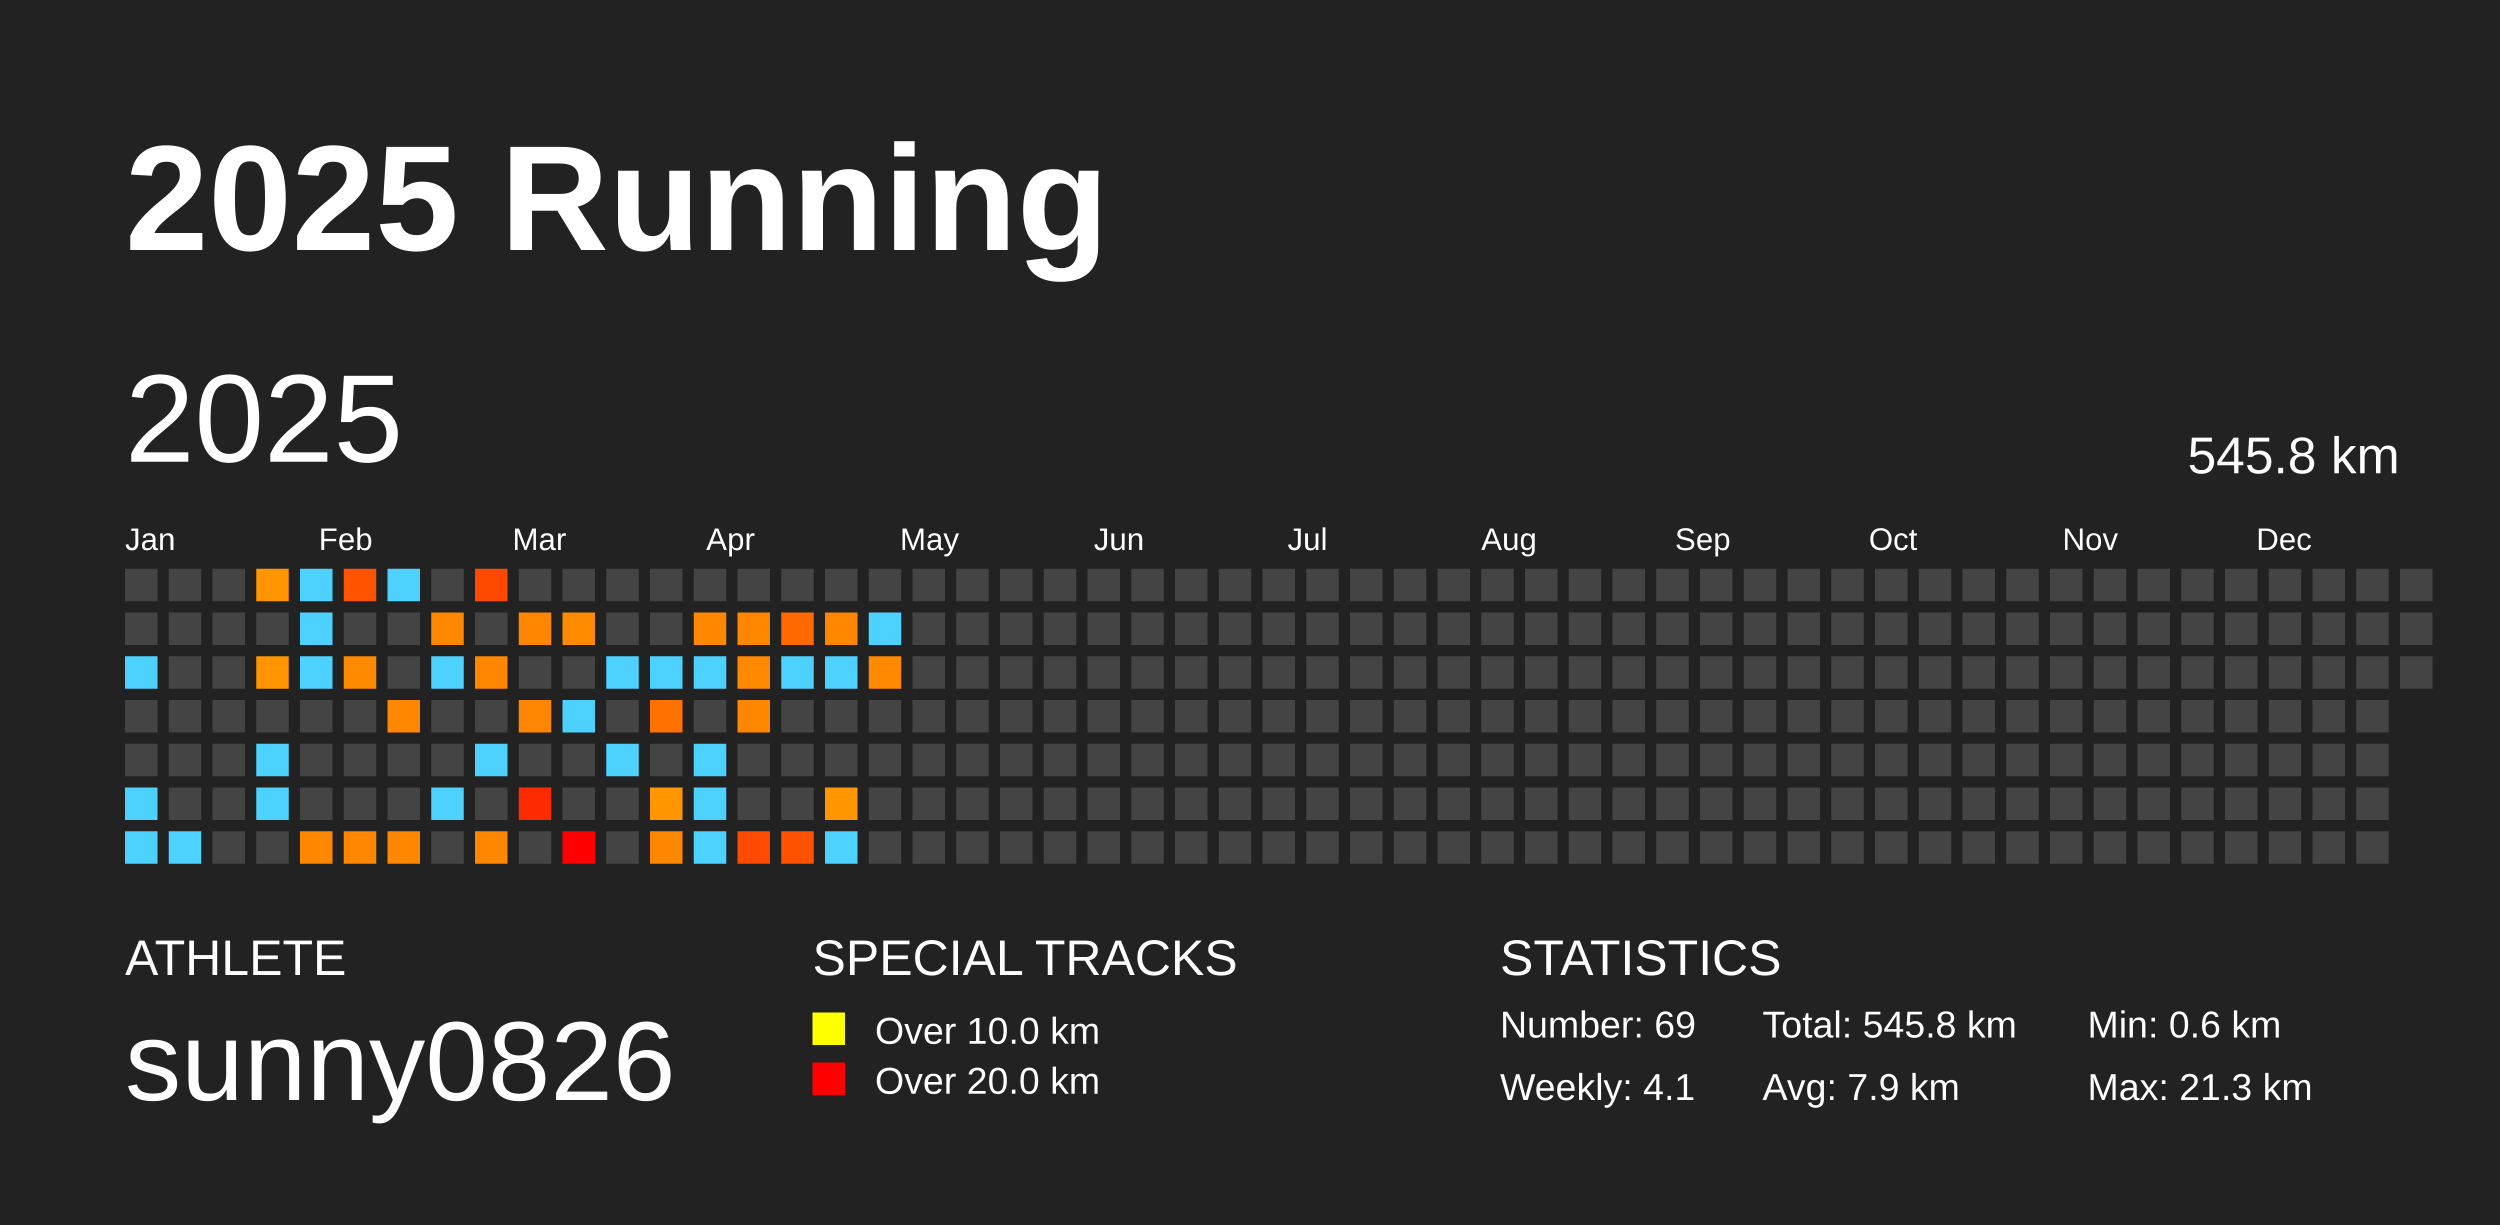
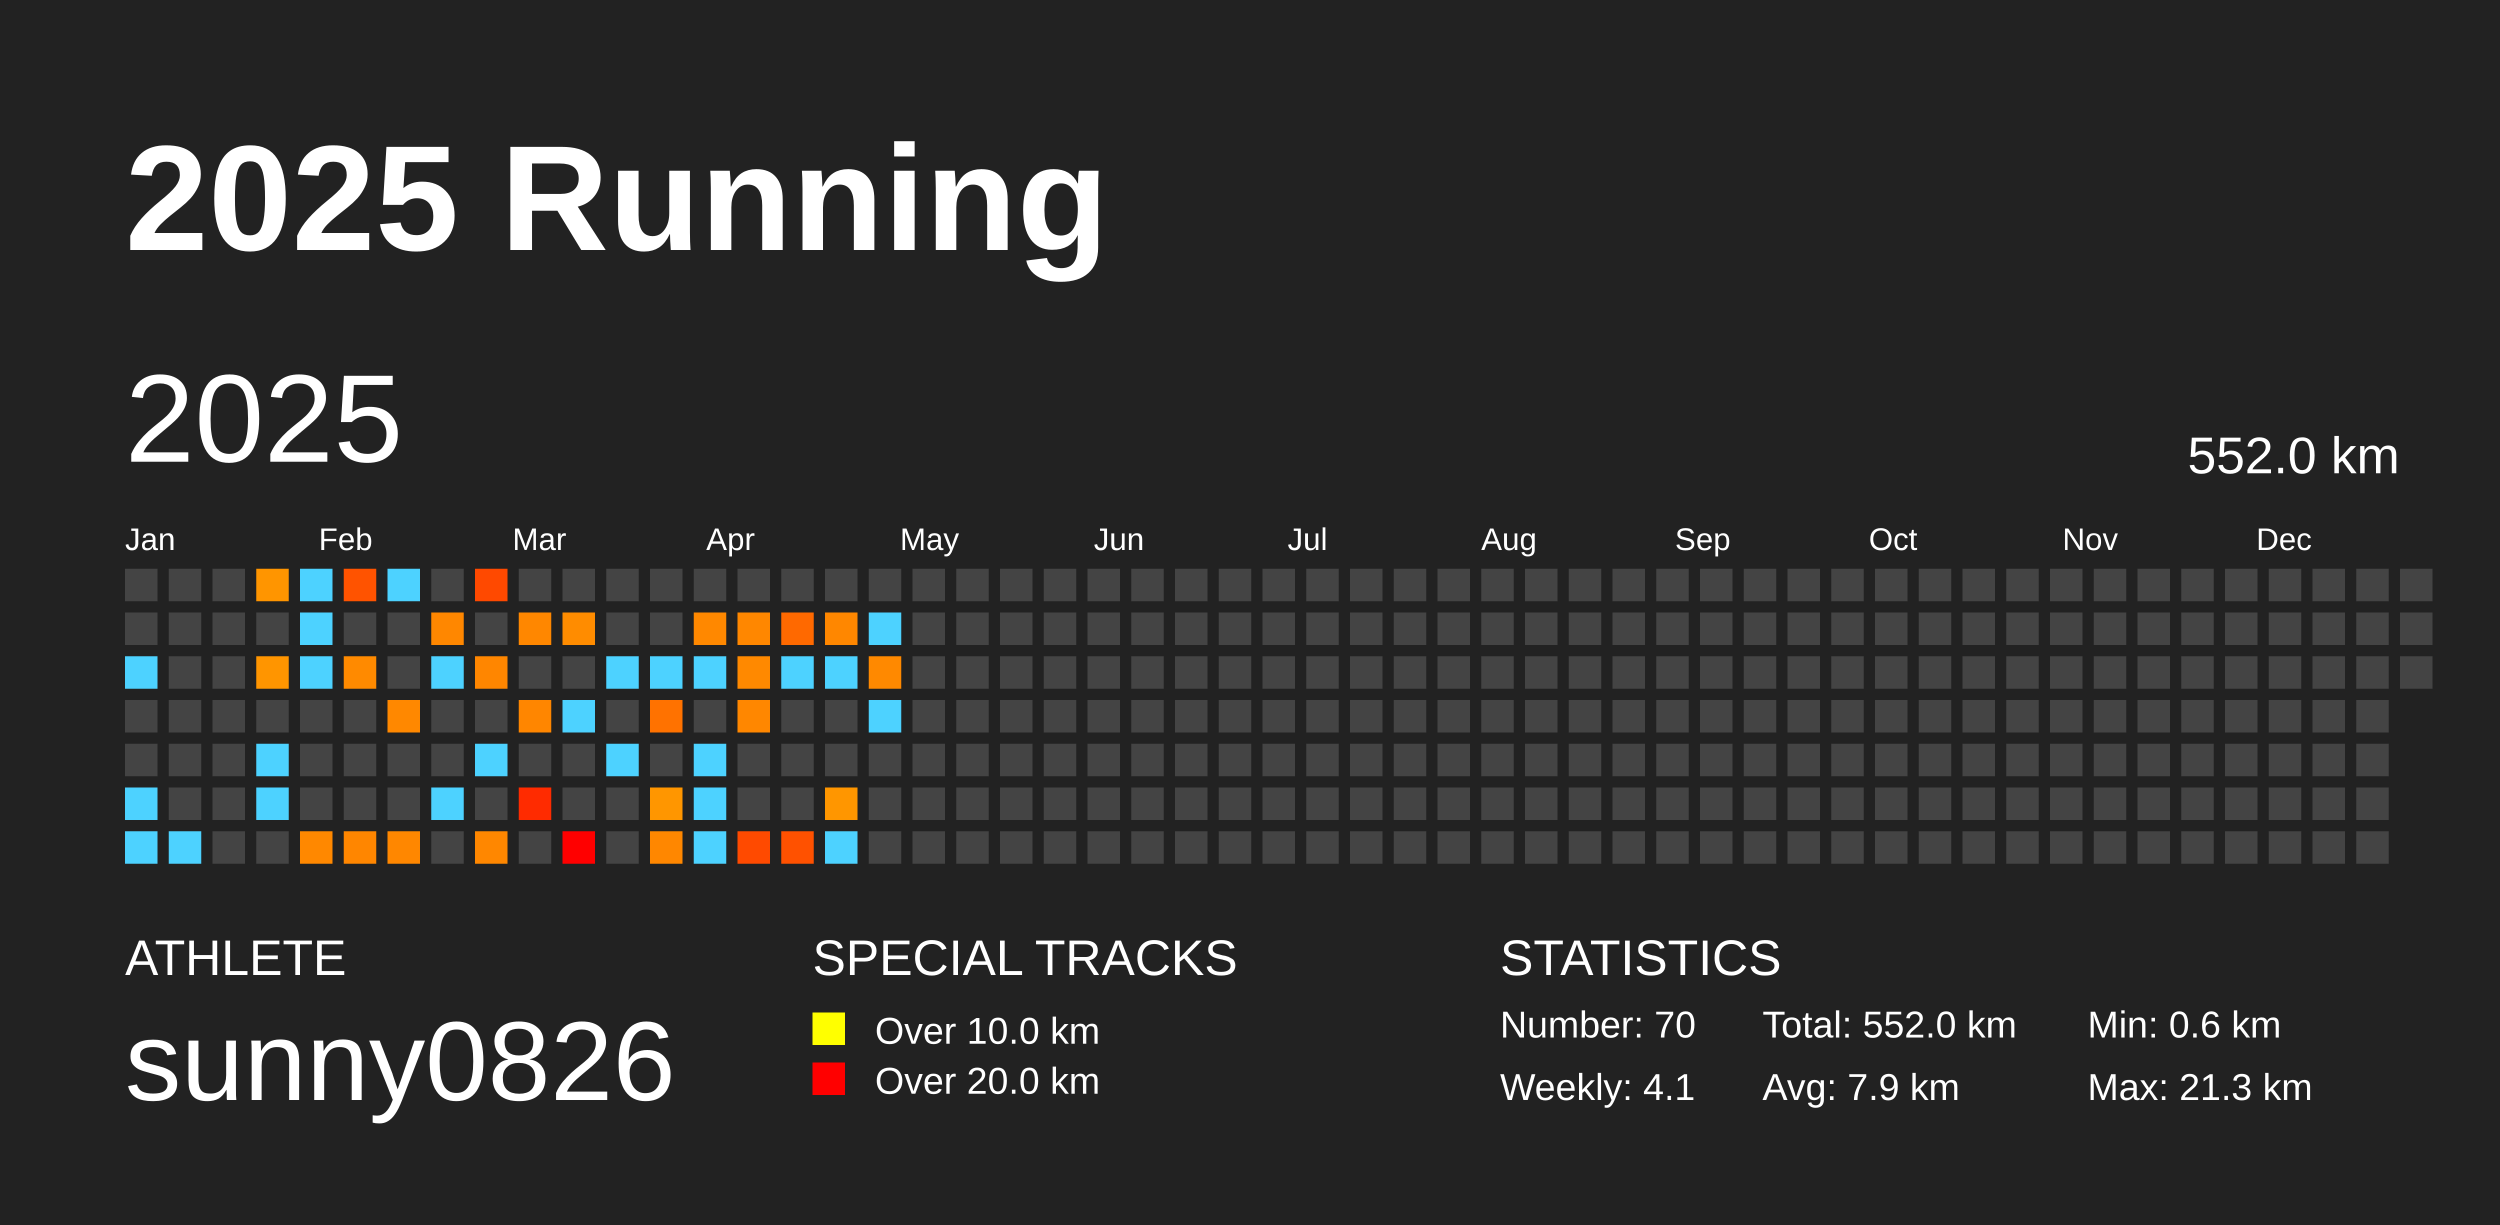
<svg xmlns="http://www.w3.org/2000/svg" baseProfile="full" height="98mm" version="1.1" viewBox="0,0,200,98" width="200mm">
  <defs />
  <rect fill="#222222" height="98" width="200" x="0" y="0" />
  <text fill="#FFFFFF" style="font-size:12px; font-family:Arial; font-weight:bold;" x="10" y="20">2025 Running</text>
  <text fill="#FFFFFF" style="font-size:4px; font-family:Arial" x="10" y="78">ATHLETE</text>
  <text fill="#FFFFFF" style="font-size:9px; font-family:Arial" x="10" y="88">sunny0826</text>
  <text fill="#FFFFFF" style="font-size:4px; font-family:Arial" x="65" y="78">SPECIAL TRACKS</text>
  <rect fill="yellow" height="2.6" width="2.6" x="65" y="81" />
  <text fill="#FFFFFF" style="font-size:3px; font-family:Arial" x="70" y="83.5">Over 10.0 km</text>
  <rect fill="red" height="2.6" width="2.6" x="65" y="85" />
  <text fill="#FFFFFF" style="font-size:3px; font-family:Arial" x="70" y="87.5">Over 20.0 km</text>
  <text fill="#FFFFFF" style="font-size:4px; font-family:Arial" x="120" y="78">STATISTICS</text>
-   <text fill="#FFFFFF" style="font-size:3px; font-family:Arial" x="120" y="83">Number: 69</text>
+   <text fill="#FFFFFF" style="font-size:3px; font-family:Arial" x="120" y="83">Number: 70</text>
  <text fill="#FFFFFF" style="font-size:3px; font-family:Arial" x="120" y="88">Weekly: 4.1</text>
-   <text fill="#FFFFFF" style="font-size:3px; font-family:Arial" x="141" y="83">Total: 545.8 km</text>
+   <text fill="#FFFFFF" style="font-size:3px; font-family:Arial" x="141" y="83">Total: 552.0 km</text>
  <text fill="#FFFFFF" style="font-size:3px; font-family:Arial" x="141" y="88">Avg: 7.9 km</text>
  <text fill="#FFFFFF" style="font-size:3px; font-family:Arial" x="167" y="83">Min: 0.6 km</text>
  <text fill="#FFFFFF" style="font-size:3px; font-family:Arial" x="167" y="88">Max: 21.3 km</text>
  <text dominant-baseline="hanging" fill="#FFFFFF" style="font-size:10.0px; font-family:Arial;" x="10" y="30">2025</text>
-   <text dominant-baseline="hanging" fill="#FFFFFF" style="font-size:4.125px; font-family:Arial;" x="175" y="35">545.8 km</text>
+   <text dominant-baseline="hanging" fill="#FFFFFF" style="font-size:4.125px; font-family:Arial;" x="175" y="35">552.0 km</text>
  <text fill="#FFFFFF" style="font-size:2.5px; font-family:Arial" x="10.0" y="44">Jan</text>
  <text fill="#FFFFFF" style="font-size:2.5px; font-family:Arial" x="25.5" y="44">Feb</text>
  <text fill="#FFFFFF" style="font-size:2.5px; font-family:Arial" x="41.0" y="44">Mar</text>
  <text fill="#FFFFFF" style="font-size:2.5px; font-family:Arial" x="56.5" y="44">Apr</text>
  <text fill="#FFFFFF" style="font-size:2.5px; font-family:Arial" x="72.0" y="44">May</text>
  <text fill="#FFFFFF" style="font-size:2.5px; font-family:Arial" x="87.5" y="44">Jun</text>
  <text fill="#FFFFFF" style="font-size:2.5px; font-family:Arial" x="103.0" y="44">Jul</text>
  <text fill="#FFFFFF" style="font-size:2.5px; font-family:Arial" x="118.5" y="44">Aug</text>
  <text fill="#FFFFFF" style="font-size:2.5px; font-family:Arial" x="134.0" y="44">Sep</text>
  <text fill="#FFFFFF" style="font-size:2.5px; font-family:Arial" x="149.5" y="44">Oct</text>
  <text fill="#FFFFFF" style="font-size:2.5px; font-family:Arial" x="165.0" y="44">Nov</text>
  <text fill="#FFFFFF" style="font-size:2.5px; font-family:Arial" x="180.5" y="44">Dec</text>
  <rect fill="#444444" height="2.6" width="2.6" x="10.0" y="45.5" />
  <rect fill="#444444" height="2.6" width="2.6" x="10.0" y="49.0" />
  <rect fill="#4dd2ff" height="2.6" width="2.6" x="10.0" y="52.5" />
  <rect fill="#444444" height="2.6" width="2.6" x="10.0" y="56.0" />
  <rect fill="#444444" height="2.6" width="2.6" x="10.0" y="59.5" />
  <rect fill="#4dd2ff" height="2.6" width="2.6" x="10.0" y="63.0" />
  <rect fill="#4dd2ff" height="2.6" width="2.6" x="10.0" y="66.5" />
  <rect fill="#444444" height="2.6" width="2.6" x="13.5" y="45.5" />
  <rect fill="#444444" height="2.6" width="2.6" x="13.5" y="49.0" />
  <rect fill="#444444" height="2.6" width="2.6" x="13.5" y="52.5" />
  <rect fill="#444444" height="2.6" width="2.6" x="13.5" y="56.0" />
  <rect fill="#444444" height="2.6" width="2.6" x="13.5" y="59.5" />
  <rect fill="#444444" height="2.6" width="2.6" x="13.5" y="63.0" />
  <rect fill="#4dd2ff" height="2.6" width="2.6" x="13.5" y="66.5" />
  <rect fill="#444444" height="2.6" width="2.6" x="17.0" y="45.5" />
  <rect fill="#444444" height="2.6" width="2.6" x="17.0" y="49.0" />
  <rect fill="#444444" height="2.6" width="2.6" x="17.0" y="52.5" />
  <rect fill="#444444" height="2.6" width="2.6" x="17.0" y="56.0" />
  <rect fill="#444444" height="2.6" width="2.6" x="17.0" y="59.5" />
  <rect fill="#444444" height="2.6" width="2.6" x="17.0" y="63.0" />
  <rect fill="#444444" height="2.6" width="2.6" x="17.0" y="66.5" />
  <rect fill="#ff9500" height="2.6" width="2.6" x="20.5" y="45.5" />
  <rect fill="#444444" height="2.6" width="2.6" x="20.5" y="49.0" />
  <rect fill="#ff9500" height="2.6" width="2.6" x="20.5" y="52.5" />
  <rect fill="#444444" height="2.6" width="2.6" x="20.5" y="56.0" />
  <rect fill="#4dd2ff" height="2.6" width="2.6" x="20.5" y="59.5" />
  <rect fill="#4dd2ff" height="2.6" width="2.6" x="20.5" y="63.0" />
  <rect fill="#444444" height="2.6" width="2.6" x="20.5" y="66.5" />
  <rect fill="#4dd2ff" height="2.6" width="2.6" x="24.0" y="45.5" />
  <rect fill="#4dd2ff" height="2.6" width="2.6" x="24.0" y="49.0" />
  <rect fill="#4dd2ff" height="2.6" width="2.6" x="24.0" y="52.5" />
  <rect fill="#444444" height="2.6" width="2.6" x="24.0" y="56.0" />
  <rect fill="#444444" height="2.6" width="2.6" x="24.0" y="59.5" />
  <rect fill="#444444" height="2.6" width="2.6" x="24.0" y="63.0" />
  <rect fill="#ff8800" height="2.6" width="2.6" x="24.0" y="66.5" />
  <rect fill="#ff5300" height="2.6" width="2.6" x="27.5" y="45.5" />
  <rect fill="#444444" height="2.6" width="2.6" x="27.5" y="49.0" />
  <rect fill="#ff8a00" height="2.6" width="2.6" x="27.5" y="52.5" />
  <rect fill="#444444" height="2.6" width="2.6" x="27.5" y="56.0" />
  <rect fill="#444444" height="2.6" width="2.6" x="27.5" y="59.5" />
  <rect fill="#444444" height="2.6" width="2.6" x="27.5" y="63.0" />
  <rect fill="#ff8600" height="2.6" width="2.6" x="27.5" y="66.5" />
  <rect fill="#4dd2ff" height="2.6" width="2.6" x="31.0" y="45.5" />
  <rect fill="#444444" height="2.6" width="2.6" x="31.0" y="49.0" />
  <rect fill="#444444" height="2.6" width="2.6" x="31.0" y="52.5" />
  <rect fill="#ff8800" height="2.6" width="2.6" x="31.0" y="56.0" />
  <rect fill="#444444" height="2.6" width="2.6" x="31.0" y="59.5" />
  <rect fill="#444444" height="2.6" width="2.6" x="31.0" y="63.0" />
  <rect fill="#ff8700" height="2.6" width="2.6" x="31.0" y="66.5" />
  <rect fill="#444444" height="2.6" width="2.6" x="34.5" y="45.5" />
  <rect fill="#ff8700" height="2.6" width="2.6" x="34.5" y="49.0" />
  <rect fill="#4dd2ff" height="2.6" width="2.6" x="34.5" y="52.5" />
  <rect fill="#444444" height="2.6" width="2.6" x="34.5" y="56.0" />
  <rect fill="#444444" height="2.6" width="2.6" x="34.5" y="59.5" />
  <rect fill="#4dd2ff" height="2.6" width="2.6" x="34.5" y="63.0" />
  <rect fill="#444444" height="2.6" width="2.6" x="34.5" y="66.5" />
  <rect fill="#ff4900" height="2.6" width="2.6" x="38.0" y="45.5" />
  <rect fill="#444444" height="2.6" width="2.6" x="38.0" y="49.0" />
  <rect fill="#ff8600" height="2.6" width="2.6" x="38.0" y="52.5" />
  <rect fill="#444444" height="2.6" width="2.6" x="38.0" y="56.0" />
  <rect fill="#4dd2ff" height="2.6" width="2.6" x="38.0" y="59.5" />
  <rect fill="#444444" height="2.6" width="2.6" x="38.0" y="63.0" />
  <rect fill="#ff8700" height="2.6" width="2.6" x="38.0" y="66.5" />
  <rect fill="#444444" height="2.6" width="2.6" x="41.5" y="45.5" />
  <rect fill="#ff8700" height="2.6" width="2.6" x="41.5" y="49.0" />
  <rect fill="#444444" height="2.6" width="2.6" x="41.5" y="52.5" />
  <rect fill="#ff8600" height="2.6" width="2.6" x="41.5" y="56.0" />
  <rect fill="#444444" height="2.6" width="2.6" x="41.5" y="59.5" />
  <rect fill="#ff2b00" height="2.6" width="2.6" x="41.5" y="63.0" />
  <rect fill="#444444" height="2.6" width="2.6" x="41.5" y="66.5" />
  <rect fill="#444444" height="2.6" width="2.6" x="45.0" y="45.5" />
  <rect fill="#ff8c00" height="2.6" width="2.6" x="45.0" y="49.0" />
  <rect fill="#444444" height="2.6" width="2.6" x="45.0" y="52.5" />
  <rect fill="#4dd2ff" height="2.6" width="2.6" x="45.0" y="56.0" />
  <rect fill="#444444" height="2.6" width="2.6" x="45.0" y="59.5" />
  <rect fill="#444444" height="2.6" width="2.6" x="45.0" y="63.0" />
  <rect fill="red" height="2.6" width="2.6" x="45.0" y="66.5" />
  <rect fill="#444444" height="2.6" width="2.6" x="48.5" y="45.5" />
  <rect fill="#444444" height="2.6" width="2.6" x="48.5" y="49.0" />
  <rect fill="#4dd2ff" height="2.6" width="2.6" x="48.5" y="52.5" />
  <rect fill="#444444" height="2.6" width="2.6" x="48.5" y="56.0" />
  <rect fill="#4dd2ff" height="2.6" width="2.6" x="48.5" y="59.5" />
  <rect fill="#444444" height="2.6" width="2.6" x="48.5" y="63.0" />
  <rect fill="#444444" height="2.6" width="2.6" x="48.5" y="66.5" />
  <rect fill="#444444" height="2.6" width="2.6" x="52.0" y="45.5" />
  <rect fill="#444444" height="2.6" width="2.6" x="52.0" y="49.0" />
  <rect fill="#4dd2ff" height="2.6" width="2.6" x="52.0" y="52.5" />
  <rect fill="#ff7200" height="2.6" width="2.6" x="52.0" y="56.0" />
  <rect fill="#444444" height="2.6" width="2.6" x="52.0" y="59.5" />
  <rect fill="#ff9600" height="2.6" width="2.6" x="52.0" y="63.0" />
  <rect fill="#ff8700" height="2.6" width="2.6" x="52.0" y="66.5" />
  <rect fill="#444444" height="2.6" width="2.6" x="55.5" y="45.5" />
  <rect fill="#ff8800" height="2.6" width="2.6" x="55.5" y="49.0" />
  <rect fill="#4dd2ff" height="2.6" width="2.6" x="55.5" y="52.5" />
  <rect fill="#444444" height="2.6" width="2.6" x="55.5" y="56.0" />
  <rect fill="#4dd2ff" height="2.6" width="2.6" x="55.5" y="59.5" />
  <rect fill="#4dd2ff" height="2.6" width="2.6" x="55.5" y="63.0" />
  <rect fill="#4dd2ff" height="2.6" width="2.6" x="55.5" y="66.5" />
  <rect fill="#444444" height="2.6" width="2.6" x="59.0" y="45.5" />
  <rect fill="#ff8700" height="2.6" width="2.6" x="59.0" y="49.0" />
  <rect fill="#ff8900" height="2.6" width="2.6" x="59.0" y="52.5" />
  <rect fill="#ff8700" height="2.6" width="2.6" x="59.0" y="56.0" />
  <rect fill="#444444" height="2.6" width="2.6" x="59.0" y="59.5" />
  <rect fill="#444444" height="2.6" width="2.6" x="59.0" y="63.0" />
  <rect fill="#ff4a00" height="2.6" width="2.6" x="59.0" y="66.5" />
  <rect fill="#444444" height="2.6" width="2.6" x="62.5" y="45.5" />
  <rect fill="#ff6900" height="2.6" width="2.6" x="62.5" y="49.0" />
  <rect fill="#4dd2ff" height="2.6" width="2.6" x="62.5" y="52.5" />
  <rect fill="#444444" height="2.6" width="2.6" x="62.5" y="56.0" />
  <rect fill="#444444" height="2.6" width="2.6" x="62.5" y="59.5" />
  <rect fill="#444444" height="2.6" width="2.6" x="62.5" y="63.0" />
  <rect fill="#ff5100" height="2.6" width="2.6" x="62.5" y="66.5" />
  <rect fill="#444444" height="2.6" width="2.6" x="66.0" y="45.5" />
  <rect fill="#ff8700" height="2.6" width="2.6" x="66.0" y="49.0" />
  <rect fill="#4dd2ff" height="2.6" width="2.6" x="66.0" y="52.5" />
  <rect fill="#444444" height="2.6" width="2.6" x="66.0" y="56.0" />
  <rect fill="#444444" height="2.6" width="2.6" x="66.0" y="59.5" />
  <rect fill="#ff9600" height="2.6" width="2.6" x="66.0" y="63.0" />
  <rect fill="#4dd2ff" height="2.6" width="2.6" x="66.0" y="66.5" />
  <rect fill="#444444" height="2.6" width="2.6" x="69.5" y="45.5" />
  <rect fill="#4dd2ff" height="2.6" width="2.6" x="69.5" y="49.0" />
  <rect fill="#ff8900" height="2.6" width="2.6" x="69.5" y="52.5" />
-   <rect fill="#444444" height="2.6" width="2.6" x="69.5" y="56.0" />
+   <rect fill="#4dd2ff" height="2.6" width="2.6" x="69.5" y="56.0" />
  <rect fill="#444444" height="2.6" width="2.6" x="69.5" y="59.5" />
  <rect fill="#444444" height="2.6" width="2.6" x="69.5" y="63.0" />
  <rect fill="#444444" height="2.6" width="2.6" x="69.5" y="66.5" />
  <rect fill="#444444" height="2.6" width="2.6" x="73.0" y="45.5" />
  <rect fill="#444444" height="2.6" width="2.6" x="73.0" y="49.0" />
  <rect fill="#444444" height="2.6" width="2.6" x="73.0" y="52.5" />
  <rect fill="#444444" height="2.6" width="2.6" x="73.0" y="56.0" />
  <rect fill="#444444" height="2.6" width="2.6" x="73.0" y="59.5" />
  <rect fill="#444444" height="2.6" width="2.6" x="73.0" y="63.0" />
  <rect fill="#444444" height="2.6" width="2.6" x="73.0" y="66.5" />
  <rect fill="#444444" height="2.6" width="2.6" x="76.5" y="45.5" />
  <rect fill="#444444" height="2.6" width="2.6" x="76.5" y="49.0" />
  <rect fill="#444444" height="2.6" width="2.6" x="76.5" y="52.5" />
  <rect fill="#444444" height="2.6" width="2.6" x="76.5" y="56.0" />
  <rect fill="#444444" height="2.6" width="2.6" x="76.5" y="59.5" />
  <rect fill="#444444" height="2.6" width="2.6" x="76.5" y="63.0" />
  <rect fill="#444444" height="2.6" width="2.6" x="76.5" y="66.5" />
  <rect fill="#444444" height="2.6" width="2.6" x="80.0" y="45.5" />
  <rect fill="#444444" height="2.6" width="2.6" x="80.0" y="49.0" />
  <rect fill="#444444" height="2.6" width="2.6" x="80.0" y="52.5" />
  <rect fill="#444444" height="2.6" width="2.6" x="80.0" y="56.0" />
  <rect fill="#444444" height="2.6" width="2.6" x="80.0" y="59.5" />
  <rect fill="#444444" height="2.6" width="2.6" x="80.0" y="63.0" />
  <rect fill="#444444" height="2.6" width="2.6" x="80.0" y="66.5" />
  <rect fill="#444444" height="2.6" width="2.6" x="83.5" y="45.5" />
  <rect fill="#444444" height="2.6" width="2.6" x="83.5" y="49.0" />
  <rect fill="#444444" height="2.6" width="2.6" x="83.5" y="52.5" />
  <rect fill="#444444" height="2.6" width="2.6" x="83.5" y="56.0" />
  <rect fill="#444444" height="2.6" width="2.6" x="83.5" y="59.5" />
  <rect fill="#444444" height="2.6" width="2.6" x="83.5" y="63.0" />
  <rect fill="#444444" height="2.6" width="2.6" x="83.5" y="66.5" />
  <rect fill="#444444" height="2.6" width="2.6" x="87.0" y="45.5" />
  <rect fill="#444444" height="2.6" width="2.6" x="87.0" y="49.0" />
  <rect fill="#444444" height="2.6" width="2.6" x="87.0" y="52.5" />
  <rect fill="#444444" height="2.6" width="2.6" x="87.0" y="56.0" />
  <rect fill="#444444" height="2.6" width="2.6" x="87.0" y="59.5" />
  <rect fill="#444444" height="2.6" width="2.6" x="87.0" y="63.0" />
  <rect fill="#444444" height="2.6" width="2.6" x="87.0" y="66.5" />
  <rect fill="#444444" height="2.6" width="2.6" x="90.5" y="45.5" />
  <rect fill="#444444" height="2.6" width="2.6" x="90.5" y="49.0" />
  <rect fill="#444444" height="2.6" width="2.6" x="90.5" y="52.5" />
  <rect fill="#444444" height="2.6" width="2.6" x="90.5" y="56.0" />
  <rect fill="#444444" height="2.6" width="2.6" x="90.5" y="59.5" />
  <rect fill="#444444" height="2.6" width="2.6" x="90.5" y="63.0" />
  <rect fill="#444444" height="2.6" width="2.6" x="90.5" y="66.5" />
  <rect fill="#444444" height="2.6" width="2.6" x="94.0" y="45.5" />
  <rect fill="#444444" height="2.6" width="2.6" x="94.0" y="49.0" />
  <rect fill="#444444" height="2.6" width="2.6" x="94.0" y="52.5" />
  <rect fill="#444444" height="2.6" width="2.6" x="94.0" y="56.0" />
  <rect fill="#444444" height="2.6" width="2.6" x="94.0" y="59.5" />
  <rect fill="#444444" height="2.6" width="2.6" x="94.0" y="63.0" />
  <rect fill="#444444" height="2.6" width="2.6" x="94.0" y="66.5" />
  <rect fill="#444444" height="2.6" width="2.6" x="97.5" y="45.5" />
  <rect fill="#444444" height="2.6" width="2.6" x="97.5" y="49.0" />
  <rect fill="#444444" height="2.6" width="2.6" x="97.5" y="52.5" />
  <rect fill="#444444" height="2.6" width="2.6" x="97.5" y="56.0" />
  <rect fill="#444444" height="2.6" width="2.6" x="97.5" y="59.5" />
  <rect fill="#444444" height="2.6" width="2.6" x="97.5" y="63.0" />
  <rect fill="#444444" height="2.6" width="2.6" x="97.5" y="66.5" />
  <rect fill="#444444" height="2.6" width="2.6" x="101.0" y="45.5" />
  <rect fill="#444444" height="2.6" width="2.6" x="101.0" y="49.0" />
  <rect fill="#444444" height="2.6" width="2.6" x="101.0" y="52.5" />
  <rect fill="#444444" height="2.6" width="2.6" x="101.0" y="56.0" />
  <rect fill="#444444" height="2.6" width="2.6" x="101.0" y="59.5" />
  <rect fill="#444444" height="2.6" width="2.6" x="101.0" y="63.0" />
  <rect fill="#444444" height="2.6" width="2.6" x="101.0" y="66.5" />
  <rect fill="#444444" height="2.6" width="2.6" x="104.5" y="45.5" />
  <rect fill="#444444" height="2.6" width="2.6" x="104.5" y="49.0" />
  <rect fill="#444444" height="2.6" width="2.6" x="104.5" y="52.5" />
  <rect fill="#444444" height="2.6" width="2.6" x="104.5" y="56.0" />
  <rect fill="#444444" height="2.6" width="2.6" x="104.5" y="59.5" />
  <rect fill="#444444" height="2.6" width="2.6" x="104.5" y="63.0" />
  <rect fill="#444444" height="2.6" width="2.6" x="104.5" y="66.5" />
  <rect fill="#444444" height="2.6" width="2.6" x="108.0" y="45.5" />
  <rect fill="#444444" height="2.6" width="2.6" x="108.0" y="49.0" />
  <rect fill="#444444" height="2.6" width="2.6" x="108.0" y="52.5" />
  <rect fill="#444444" height="2.6" width="2.6" x="108.0" y="56.0" />
  <rect fill="#444444" height="2.6" width="2.6" x="108.0" y="59.5" />
  <rect fill="#444444" height="2.6" width="2.6" x="108.0" y="63.0" />
  <rect fill="#444444" height="2.6" width="2.6" x="108.0" y="66.5" />
  <rect fill="#444444" height="2.6" width="2.6" x="111.5" y="45.5" />
  <rect fill="#444444" height="2.6" width="2.6" x="111.5" y="49.0" />
  <rect fill="#444444" height="2.6" width="2.6" x="111.5" y="52.5" />
  <rect fill="#444444" height="2.6" width="2.6" x="111.5" y="56.0" />
  <rect fill="#444444" height="2.6" width="2.6" x="111.5" y="59.5" />
  <rect fill="#444444" height="2.6" width="2.6" x="111.5" y="63.0" />
  <rect fill="#444444" height="2.6" width="2.6" x="111.5" y="66.5" />
  <rect fill="#444444" height="2.6" width="2.6" x="115.0" y="45.5" />
  <rect fill="#444444" height="2.6" width="2.6" x="115.0" y="49.0" />
  <rect fill="#444444" height="2.6" width="2.6" x="115.0" y="52.5" />
  <rect fill="#444444" height="2.6" width="2.6" x="115.0" y="56.0" />
  <rect fill="#444444" height="2.6" width="2.6" x="115.0" y="59.5" />
  <rect fill="#444444" height="2.6" width="2.6" x="115.0" y="63.0" />
  <rect fill="#444444" height="2.6" width="2.6" x="115.0" y="66.5" />
  <rect fill="#444444" height="2.6" width="2.6" x="118.5" y="45.5" />
  <rect fill="#444444" height="2.6" width="2.6" x="118.5" y="49.0" />
  <rect fill="#444444" height="2.6" width="2.6" x="118.5" y="52.5" />
  <rect fill="#444444" height="2.6" width="2.6" x="118.5" y="56.0" />
  <rect fill="#444444" height="2.6" width="2.6" x="118.5" y="59.5" />
  <rect fill="#444444" height="2.6" width="2.6" x="118.5" y="63.0" />
  <rect fill="#444444" height="2.6" width="2.6" x="118.5" y="66.5" />
  <rect fill="#444444" height="2.6" width="2.6" x="122.0" y="45.5" />
  <rect fill="#444444" height="2.6" width="2.6" x="122.0" y="49.0" />
  <rect fill="#444444" height="2.6" width="2.6" x="122.0" y="52.5" />
  <rect fill="#444444" height="2.6" width="2.6" x="122.0" y="56.0" />
  <rect fill="#444444" height="2.6" width="2.6" x="122.0" y="59.5" />
  <rect fill="#444444" height="2.6" width="2.6" x="122.0" y="63.0" />
  <rect fill="#444444" height="2.6" width="2.6" x="122.0" y="66.5" />
  <rect fill="#444444" height="2.6" width="2.6" x="125.5" y="45.5" />
  <rect fill="#444444" height="2.6" width="2.6" x="125.5" y="49.0" />
  <rect fill="#444444" height="2.6" width="2.6" x="125.5" y="52.5" />
  <rect fill="#444444" height="2.6" width="2.6" x="125.5" y="56.0" />
  <rect fill="#444444" height="2.6" width="2.6" x="125.5" y="59.5" />
  <rect fill="#444444" height="2.6" width="2.6" x="125.5" y="63.0" />
  <rect fill="#444444" height="2.6" width="2.6" x="125.5" y="66.5" />
  <rect fill="#444444" height="2.6" width="2.6" x="129.0" y="45.5" />
  <rect fill="#444444" height="2.6" width="2.6" x="129.0" y="49.0" />
  <rect fill="#444444" height="2.6" width="2.6" x="129.0" y="52.5" />
  <rect fill="#444444" height="2.6" width="2.6" x="129.0" y="56.0" />
  <rect fill="#444444" height="2.6" width="2.6" x="129.0" y="59.5" />
  <rect fill="#444444" height="2.6" width="2.6" x="129.0" y="63.0" />
  <rect fill="#444444" height="2.6" width="2.6" x="129.0" y="66.5" />
  <rect fill="#444444" height="2.6" width="2.6" x="132.5" y="45.5" />
  <rect fill="#444444" height="2.6" width="2.6" x="132.5" y="49.0" />
  <rect fill="#444444" height="2.6" width="2.6" x="132.5" y="52.5" />
  <rect fill="#444444" height="2.6" width="2.6" x="132.5" y="56.0" />
  <rect fill="#444444" height="2.6" width="2.6" x="132.5" y="59.5" />
  <rect fill="#444444" height="2.6" width="2.6" x="132.5" y="63.0" />
  <rect fill="#444444" height="2.6" width="2.6" x="132.5" y="66.5" />
  <rect fill="#444444" height="2.6" width="2.6" x="136.0" y="45.5" />
  <rect fill="#444444" height="2.6" width="2.6" x="136.0" y="49.0" />
  <rect fill="#444444" height="2.6" width="2.6" x="136.0" y="52.5" />
  <rect fill="#444444" height="2.6" width="2.6" x="136.0" y="56.0" />
  <rect fill="#444444" height="2.6" width="2.6" x="136.0" y="59.5" />
  <rect fill="#444444" height="2.6" width="2.6" x="136.0" y="63.0" />
  <rect fill="#444444" height="2.6" width="2.6" x="136.0" y="66.5" />
  <rect fill="#444444" height="2.6" width="2.6" x="139.5" y="45.5" />
  <rect fill="#444444" height="2.6" width="2.6" x="139.5" y="49.0" />
  <rect fill="#444444" height="2.6" width="2.6" x="139.5" y="52.5" />
  <rect fill="#444444" height="2.6" width="2.6" x="139.5" y="56.0" />
  <rect fill="#444444" height="2.6" width="2.6" x="139.5" y="59.5" />
  <rect fill="#444444" height="2.6" width="2.6" x="139.5" y="63.0" />
  <rect fill="#444444" height="2.6" width="2.6" x="139.5" y="66.5" />
  <rect fill="#444444" height="2.6" width="2.6" x="143.0" y="45.5" />
  <rect fill="#444444" height="2.6" width="2.6" x="143.0" y="49.0" />
  <rect fill="#444444" height="2.6" width="2.6" x="143.0" y="52.5" />
  <rect fill="#444444" height="2.6" width="2.6" x="143.0" y="56.0" />
  <rect fill="#444444" height="2.6" width="2.6" x="143.0" y="59.5" />
  <rect fill="#444444" height="2.6" width="2.6" x="143.0" y="63.0" />
  <rect fill="#444444" height="2.6" width="2.6" x="143.0" y="66.5" />
  <rect fill="#444444" height="2.6" width="2.6" x="146.5" y="45.5" />
  <rect fill="#444444" height="2.6" width="2.6" x="146.5" y="49.0" />
  <rect fill="#444444" height="2.6" width="2.6" x="146.5" y="52.5" />
  <rect fill="#444444" height="2.6" width="2.6" x="146.5" y="56.0" />
  <rect fill="#444444" height="2.6" width="2.6" x="146.5" y="59.5" />
  <rect fill="#444444" height="2.6" width="2.6" x="146.5" y="63.0" />
  <rect fill="#444444" height="2.6" width="2.6" x="146.5" y="66.5" />
  <rect fill="#444444" height="2.6" width="2.6" x="150.0" y="45.5" />
  <rect fill="#444444" height="2.6" width="2.6" x="150.0" y="49.0" />
  <rect fill="#444444" height="2.6" width="2.6" x="150.0" y="52.5" />
  <rect fill="#444444" height="2.6" width="2.6" x="150.0" y="56.0" />
  <rect fill="#444444" height="2.6" width="2.6" x="150.0" y="59.5" />
  <rect fill="#444444" height="2.6" width="2.6" x="150.0" y="63.0" />
  <rect fill="#444444" height="2.6" width="2.6" x="150.0" y="66.5" />
  <rect fill="#444444" height="2.6" width="2.6" x="153.5" y="45.5" />
  <rect fill="#444444" height="2.6" width="2.6" x="153.5" y="49.0" />
  <rect fill="#444444" height="2.6" width="2.6" x="153.5" y="52.5" />
  <rect fill="#444444" height="2.6" width="2.6" x="153.5" y="56.0" />
  <rect fill="#444444" height="2.6" width="2.6" x="153.5" y="59.5" />
  <rect fill="#444444" height="2.6" width="2.6" x="153.5" y="63.0" />
  <rect fill="#444444" height="2.6" width="2.6" x="153.5" y="66.5" />
  <rect fill="#444444" height="2.6" width="2.6" x="157.0" y="45.5" />
  <rect fill="#444444" height="2.6" width="2.6" x="157.0" y="49.0" />
  <rect fill="#444444" height="2.6" width="2.6" x="157.0" y="52.5" />
  <rect fill="#444444" height="2.6" width="2.6" x="157.0" y="56.0" />
  <rect fill="#444444" height="2.6" width="2.6" x="157.0" y="59.5" />
  <rect fill="#444444" height="2.6" width="2.6" x="157.0" y="63.0" />
  <rect fill="#444444" height="2.6" width="2.6" x="157.0" y="66.5" />
  <rect fill="#444444" height="2.6" width="2.6" x="160.5" y="45.5" />
  <rect fill="#444444" height="2.6" width="2.6" x="160.5" y="49.0" />
  <rect fill="#444444" height="2.6" width="2.6" x="160.5" y="52.5" />
  <rect fill="#444444" height="2.6" width="2.6" x="160.5" y="56.0" />
  <rect fill="#444444" height="2.6" width="2.6" x="160.5" y="59.5" />
  <rect fill="#444444" height="2.6" width="2.6" x="160.5" y="63.0" />
  <rect fill="#444444" height="2.6" width="2.6" x="160.5" y="66.5" />
  <rect fill="#444444" height="2.6" width="2.6" x="164.0" y="45.5" />
  <rect fill="#444444" height="2.6" width="2.6" x="164.0" y="49.0" />
  <rect fill="#444444" height="2.6" width="2.6" x="164.0" y="52.5" />
  <rect fill="#444444" height="2.6" width="2.6" x="164.0" y="56.0" />
  <rect fill="#444444" height="2.6" width="2.6" x="164.0" y="59.5" />
  <rect fill="#444444" height="2.6" width="2.6" x="164.0" y="63.0" />
  <rect fill="#444444" height="2.6" width="2.6" x="164.0" y="66.5" />
  <rect fill="#444444" height="2.6" width="2.6" x="167.5" y="45.5" />
  <rect fill="#444444" height="2.6" width="2.6" x="167.5" y="49.0" />
  <rect fill="#444444" height="2.6" width="2.6" x="167.5" y="52.5" />
  <rect fill="#444444" height="2.6" width="2.6" x="167.5" y="56.0" />
  <rect fill="#444444" height="2.6" width="2.6" x="167.5" y="59.5" />
  <rect fill="#444444" height="2.6" width="2.6" x="167.5" y="63.0" />
  <rect fill="#444444" height="2.6" width="2.6" x="167.5" y="66.5" />
  <rect fill="#444444" height="2.6" width="2.6" x="171.0" y="45.5" />
  <rect fill="#444444" height="2.6" width="2.6" x="171.0" y="49.0" />
  <rect fill="#444444" height="2.6" width="2.6" x="171.0" y="52.5" />
  <rect fill="#444444" height="2.6" width="2.6" x="171.0" y="56.0" />
  <rect fill="#444444" height="2.6" width="2.6" x="171.0" y="59.5" />
  <rect fill="#444444" height="2.6" width="2.6" x="171.0" y="63.0" />
  <rect fill="#444444" height="2.6" width="2.6" x="171.0" y="66.5" />
  <rect fill="#444444" height="2.6" width="2.6" x="174.5" y="45.5" />
  <rect fill="#444444" height="2.6" width="2.6" x="174.5" y="49.0" />
  <rect fill="#444444" height="2.6" width="2.6" x="174.5" y="52.5" />
  <rect fill="#444444" height="2.6" width="2.6" x="174.5" y="56.0" />
  <rect fill="#444444" height="2.6" width="2.6" x="174.5" y="59.5" />
  <rect fill="#444444" height="2.6" width="2.6" x="174.5" y="63.0" />
  <rect fill="#444444" height="2.6" width="2.6" x="174.5" y="66.5" />
  <rect fill="#444444" height="2.6" width="2.6" x="178.0" y="45.5" />
  <rect fill="#444444" height="2.6" width="2.6" x="178.0" y="49.0" />
  <rect fill="#444444" height="2.6" width="2.6" x="178.0" y="52.5" />
  <rect fill="#444444" height="2.6" width="2.6" x="178.0" y="56.0" />
  <rect fill="#444444" height="2.6" width="2.6" x="178.0" y="59.5" />
  <rect fill="#444444" height="2.6" width="2.6" x="178.0" y="63.0" />
  <rect fill="#444444" height="2.6" width="2.6" x="178.0" y="66.5" />
  <rect fill="#444444" height="2.6" width="2.6" x="181.5" y="45.5" />
  <rect fill="#444444" height="2.6" width="2.6" x="181.5" y="49.0" />
  <rect fill="#444444" height="2.6" width="2.6" x="181.5" y="52.5" />
  <rect fill="#444444" height="2.6" width="2.6" x="181.5" y="56.0" />
  <rect fill="#444444" height="2.6" width="2.6" x="181.5" y="59.5" />
  <rect fill="#444444" height="2.6" width="2.6" x="181.5" y="63.0" />
  <rect fill="#444444" height="2.6" width="2.6" x="181.5" y="66.5" />
  <rect fill="#444444" height="2.6" width="2.6" x="185.0" y="45.5" />
  <rect fill="#444444" height="2.6" width="2.6" x="185.0" y="49.0" />
  <rect fill="#444444" height="2.6" width="2.6" x="185.0" y="52.5" />
  <rect fill="#444444" height="2.6" width="2.6" x="185.0" y="56.0" />
  <rect fill="#444444" height="2.6" width="2.6" x="185.0" y="59.5" />
  <rect fill="#444444" height="2.6" width="2.6" x="185.0" y="63.0" />
  <rect fill="#444444" height="2.6" width="2.6" x="185.0" y="66.5" />
  <rect fill="#444444" height="2.6" width="2.6" x="188.5" y="45.5" />
  <rect fill="#444444" height="2.6" width="2.6" x="188.5" y="49.0" />
  <rect fill="#444444" height="2.6" width="2.6" x="188.5" y="52.5" />
  <rect fill="#444444" height="2.6" width="2.6" x="188.5" y="56.0" />
  <rect fill="#444444" height="2.6" width="2.6" x="188.5" y="59.5" />
  <rect fill="#444444" height="2.6" width="2.6" x="188.5" y="63.0" />
  <rect fill="#444444" height="2.6" width="2.6" x="188.5" y="66.5" />
  <rect fill="#444444" height="2.6" width="2.6" x="192.0" y="45.5" />
  <rect fill="#444444" height="2.6" width="2.6" x="192.0" y="49.0" />
  <rect fill="#444444" height="2.6" width="2.6" x="192.0" y="52.5" />
</svg>
